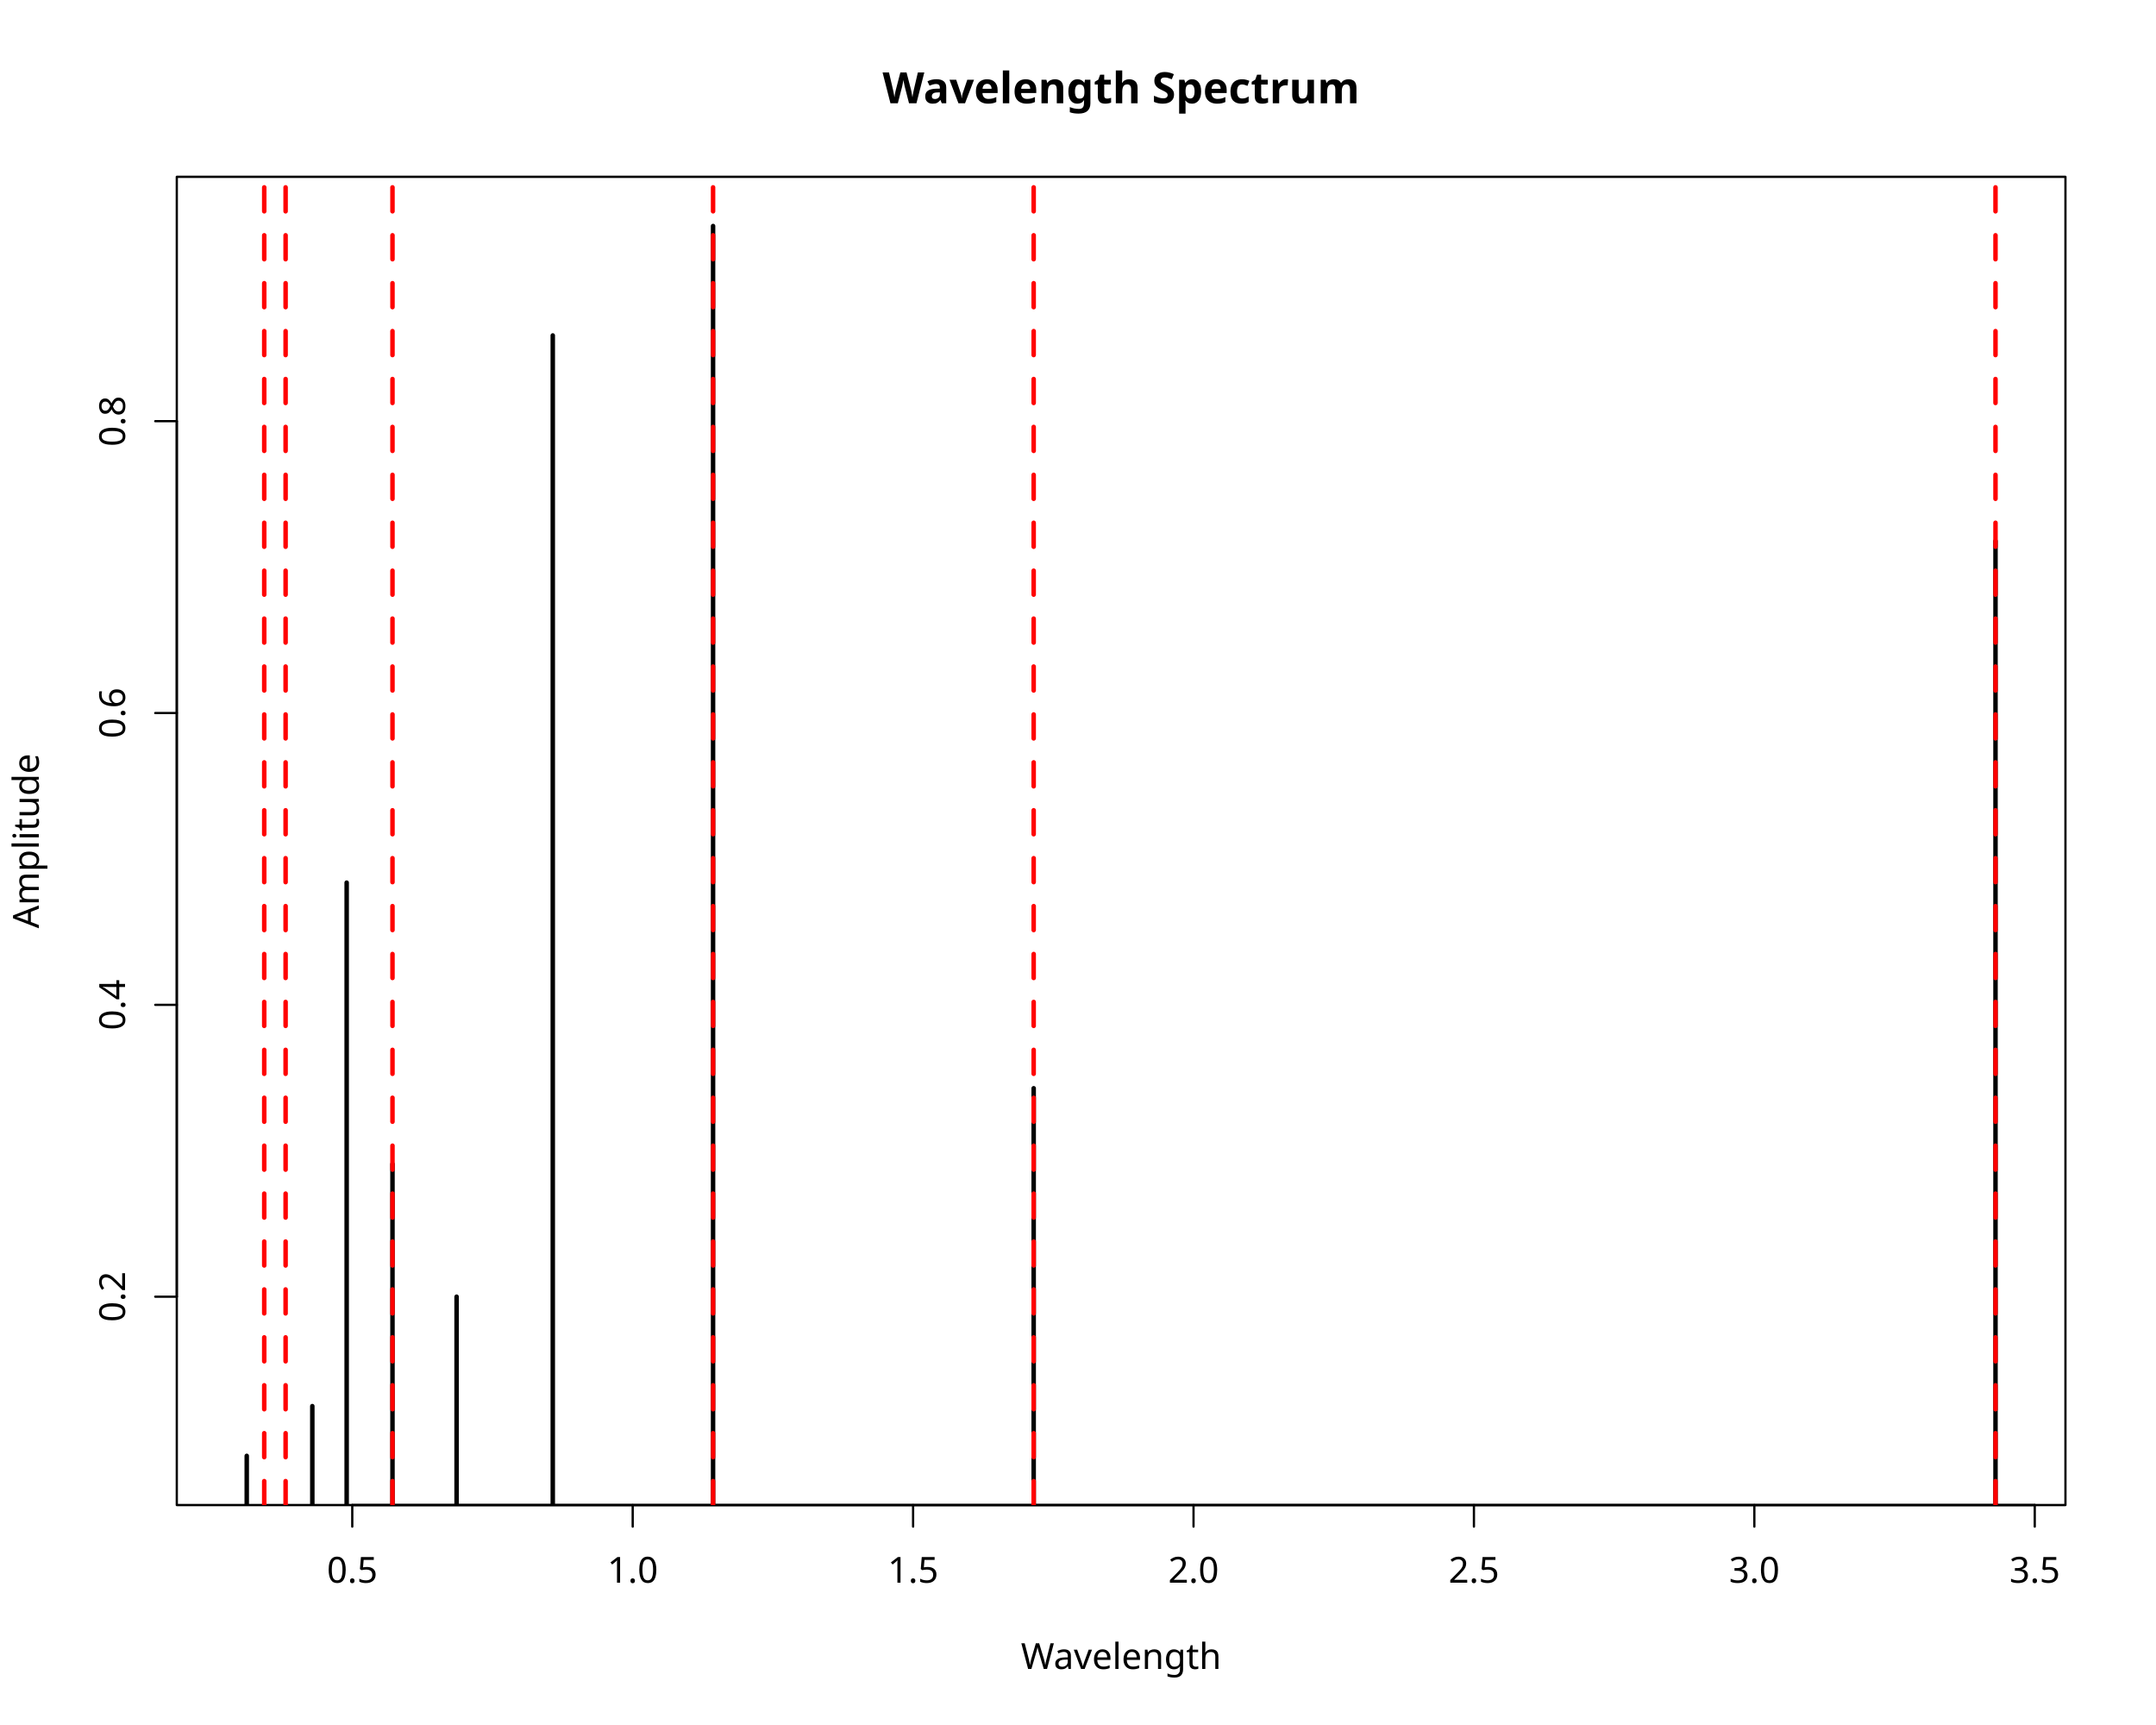
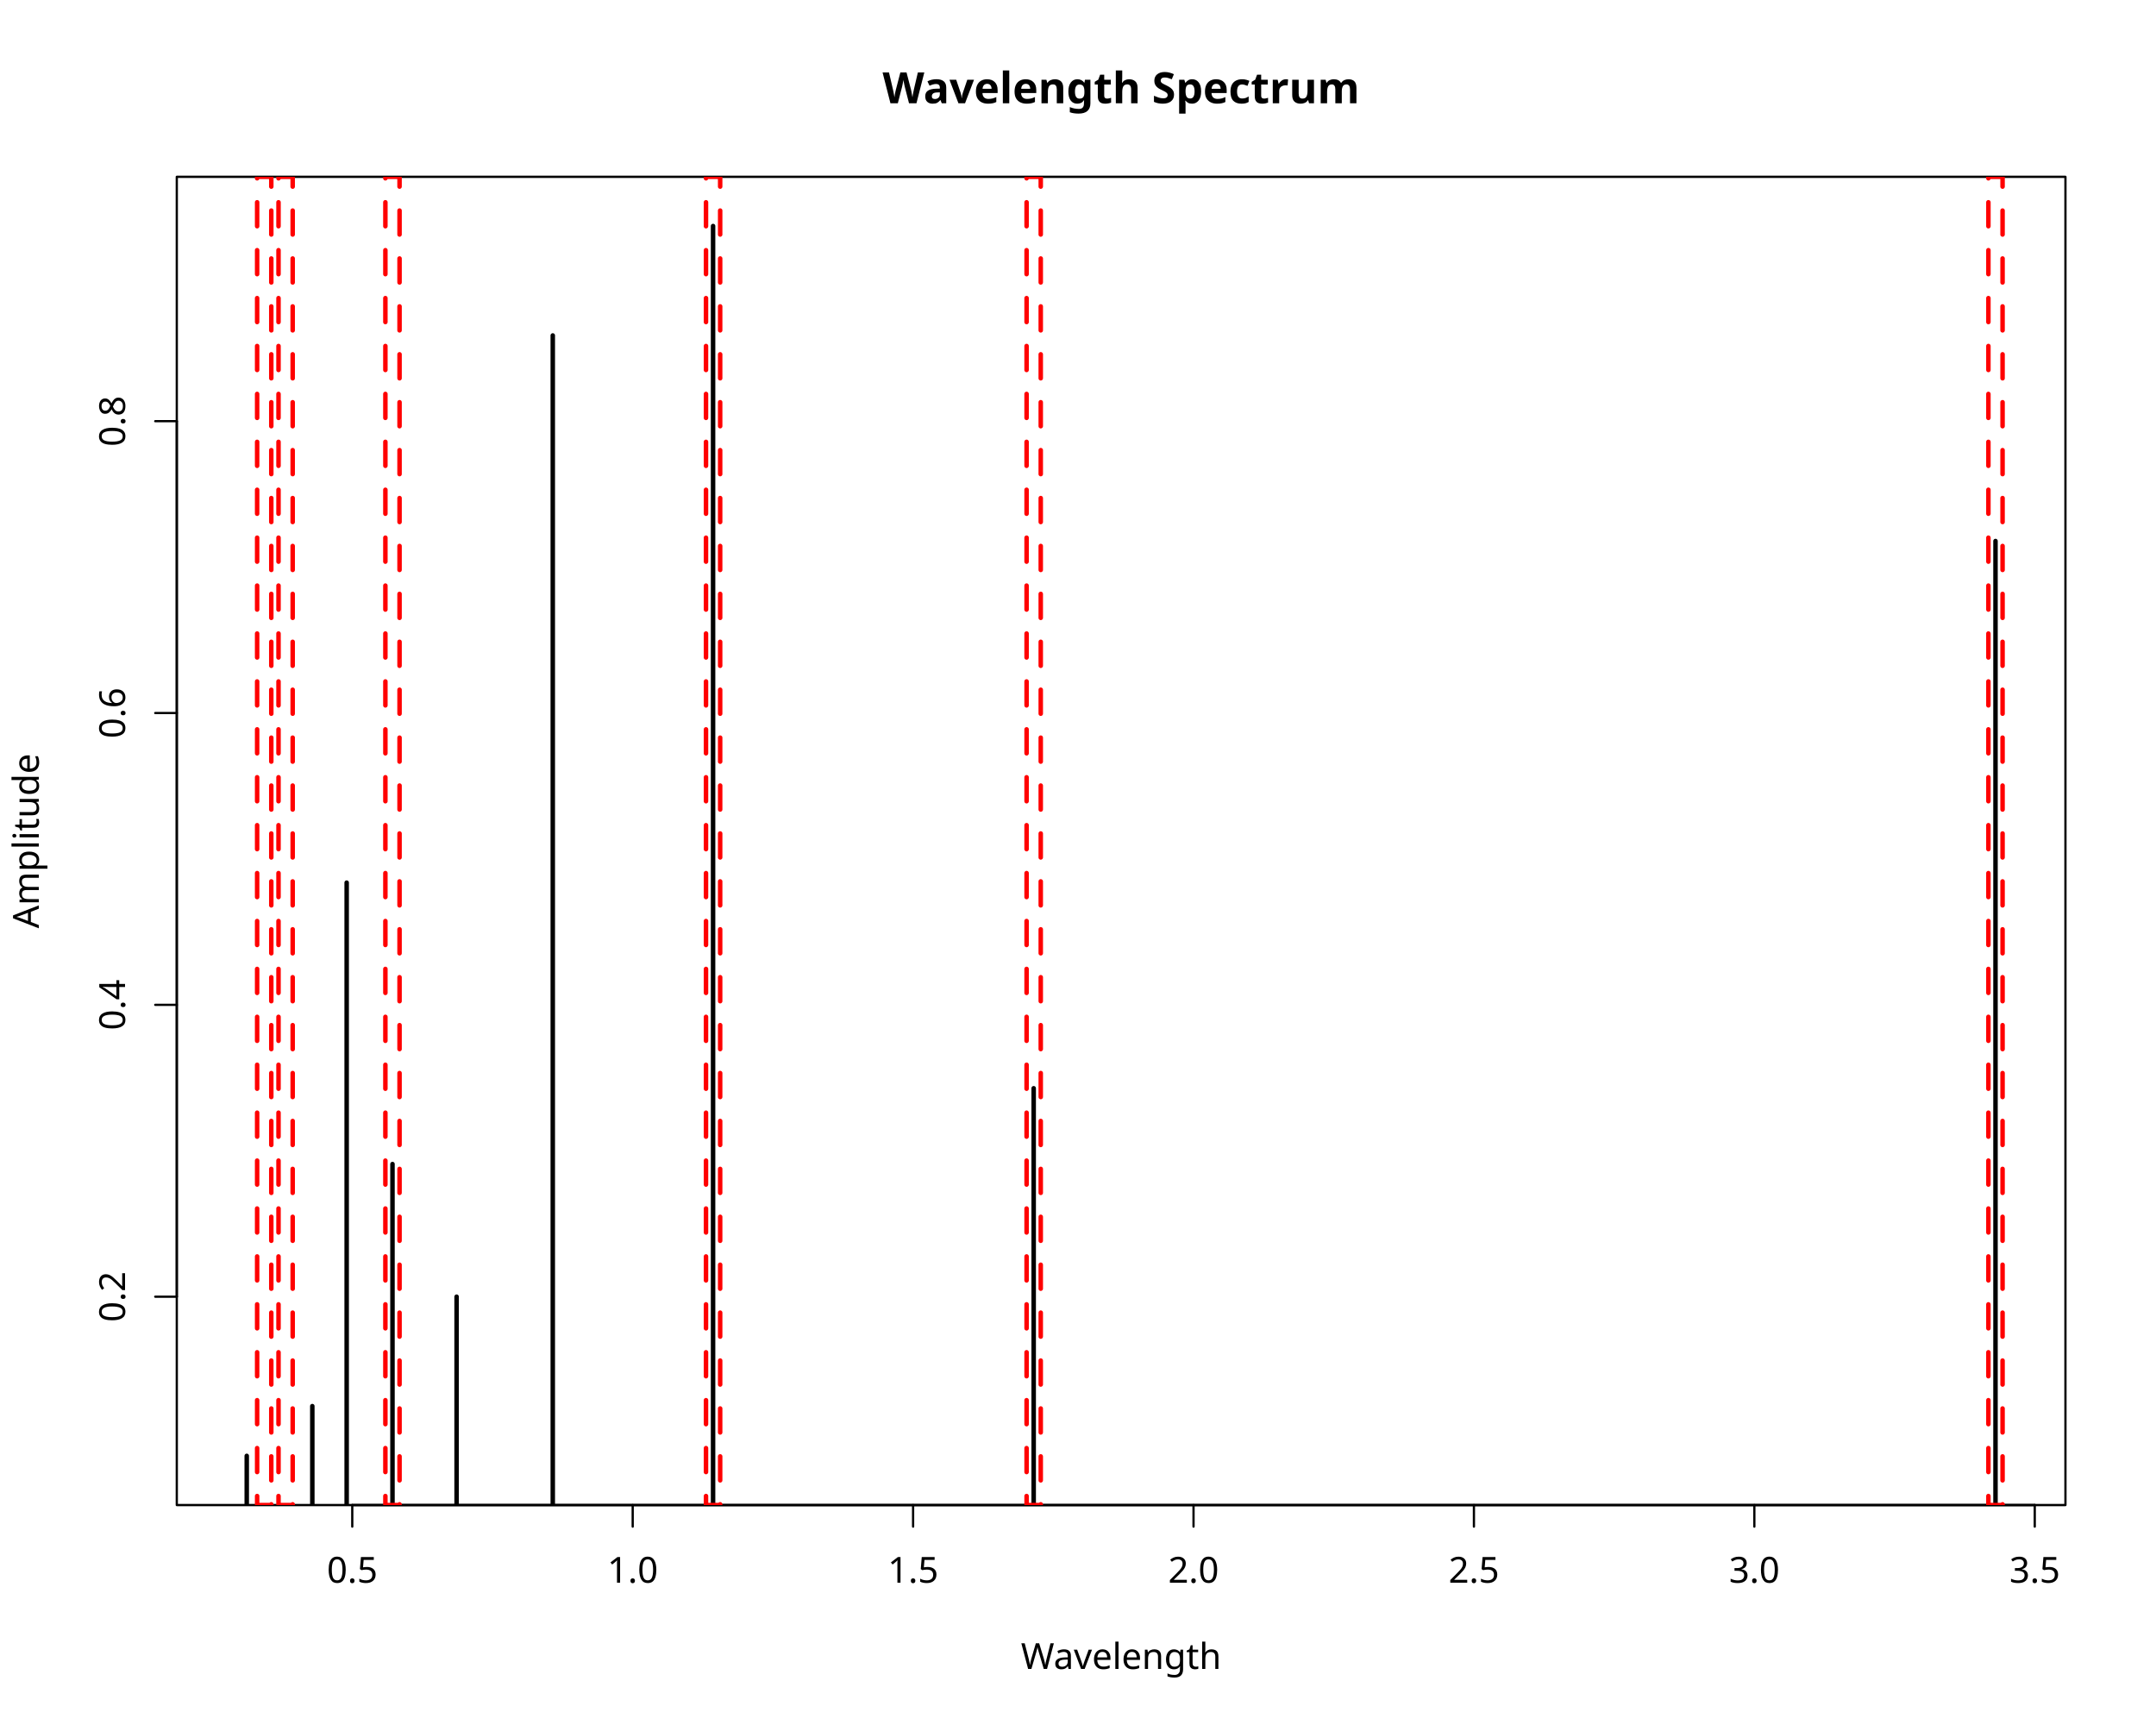
<svg xmlns="http://www.w3.org/2000/svg" class="svglite" data-engine-version="2.0" width="720.00pt" height="576.00pt" viewBox="0 0 720.00 576.00">
  <defs>
    <style type="text/css">
    .svglite line, .svglite polyline, .svglite polygon, .svglite path, .svglite rect, .svglite circle {
      fill: none;
      stroke: #000000;
      stroke-linecap: round;
      stroke-linejoin: round;
      stroke-miterlimit: 10.00;
    }
  </style>
  </defs>
  <rect width="100%" height="100%" style="stroke: none; fill: #FFFFFF;" />
  <defs>
    <clipPath id="cpMC4wMHw3MjAuMDB8MC4wMHw1NzYuMDA=">
      <rect x="0.00" y="0.00" width="720.00" height="576.00" />
    </clipPath>
  </defs>
  <g clip-path="url(#cpMC4wMHw3MjAuMDB8MC4wMHw1NzYuMDA=)">
    <line x1="117.64" y1="502.56" x2="679.51" y2="502.56" style="stroke-width: 0.75;" />
    <line x1="117.64" y1="502.56" x2="117.64" y2="509.76" style="stroke-width: 0.75;" />
    <line x1="211.29" y1="502.56" x2="211.29" y2="509.76" style="stroke-width: 0.75;" />
    <line x1="304.93" y1="502.56" x2="304.93" y2="509.76" style="stroke-width: 0.75;" />
    <line x1="398.58" y1="502.56" x2="398.58" y2="509.76" style="stroke-width: 0.75;" />
    <line x1="492.22" y1="502.56" x2="492.22" y2="509.76" style="stroke-width: 0.75;" />
    <line x1="585.87" y1="502.56" x2="585.87" y2="509.76" style="stroke-width: 0.75;" />
    <line x1="679.51" y1="502.56" x2="679.51" y2="509.76" style="stroke-width: 0.75;" />
    <text x="117.64" y="528.48" text-anchor="middle" style="font-size: 12.00px; font-family: sans;" textLength="16.68px" lengthAdjust="spacingAndGlyphs">0.5</text>
    <text x="211.29" y="528.48" text-anchor="middle" style="font-size: 12.00px; font-family: sans;" textLength="16.68px" lengthAdjust="spacingAndGlyphs">1.0</text>
    <text x="304.93" y="528.48" text-anchor="middle" style="font-size: 12.00px; font-family: sans;" textLength="16.68px" lengthAdjust="spacingAndGlyphs">1.5</text>
    <text x="398.58" y="528.48" text-anchor="middle" style="font-size: 12.00px; font-family: sans;" textLength="16.68px" lengthAdjust="spacingAndGlyphs">2.0</text>
    <text x="492.22" y="528.48" text-anchor="middle" style="font-size: 12.00px; font-family: sans;" textLength="16.68px" lengthAdjust="spacingAndGlyphs">2.5</text>
    <text x="585.87" y="528.48" text-anchor="middle" style="font-size: 12.00px; font-family: sans;" textLength="16.68px" lengthAdjust="spacingAndGlyphs">3.0</text>
    <text x="679.51" y="528.48" text-anchor="middle" style="font-size: 12.00px; font-family: sans;" textLength="16.68px" lengthAdjust="spacingAndGlyphs">3.5</text>
    <line x1="59.04" y1="432.98" x2="59.04" y2="140.64" style="stroke-width: 0.75;" />
    <line x1="59.04" y1="432.98" x2="51.84" y2="432.98" style="stroke-width: 0.75;" />
    <line x1="59.04" y1="335.53" x2="51.84" y2="335.53" style="stroke-width: 0.75;" />
    <line x1="59.04" y1="238.09" x2="51.84" y2="238.09" style="stroke-width: 0.75;" />
    <line x1="59.04" y1="140.64" x2="51.84" y2="140.64" style="stroke-width: 0.75;" />
    <text transform="translate(41.76,432.98) rotate(-90)" text-anchor="middle" style="font-size: 12.00px; font-family: sans;" textLength="16.68px" lengthAdjust="spacingAndGlyphs">0.2</text>
    <text transform="translate(41.76,335.53) rotate(-90)" text-anchor="middle" style="font-size: 12.00px; font-family: sans;" textLength="16.68px" lengthAdjust="spacingAndGlyphs">0.4</text>
    <text transform="translate(41.76,238.09) rotate(-90)" text-anchor="middle" style="font-size: 12.00px; font-family: sans;" textLength="16.68px" lengthAdjust="spacingAndGlyphs">0.6</text>
    <text transform="translate(41.76,140.64) rotate(-90)" text-anchor="middle" style="font-size: 12.00px; font-family: sans;" textLength="16.68px" lengthAdjust="spacingAndGlyphs">0.8</text>
    <polygon points="59.04,502.56 689.76,502.56 689.76,59.04 59.04,59.04 " style="stroke-width: 0.75; fill: none;" />
    <text x="374.40" y="34.48" text-anchor="middle" style="font-size: 14.40px; font-weight: bold; font-family: sans;" textLength="141.69px" lengthAdjust="spacingAndGlyphs">Wavelength Spectrum</text>
    <text x="374.40" y="557.28" text-anchor="middle" style="font-size: 12.00px; font-family: sans;" textLength="63.37px" lengthAdjust="spacingAndGlyphs">Wavelength</text>
    <text transform="translate(12.96,280.80) rotate(-90)" text-anchor="middle" style="font-size: 12.00px; font-family: sans;" textLength="53.37px" lengthAdjust="spacingAndGlyphs">Amplitude</text>
  </g>
  <defs>
    <clipPath id="cpNTkuMDR8Njg5Ljc2fDU5LjA0fDUwMi41Ng==">
      <rect x="59.04" y="59.04" width="630.72" height="443.52" />
    </clipPath>
  </defs>
  <g clip-path="url(#cpNTkuMDR8Njg5Ljc2fDU5LjA0fDUwMi41Ng==)">
    <line x1="82.40" y1="530.43" x2="82.40" y2="486.13" style="stroke-width: 1.50;" />
    <line x1="104.30" y1="530.43" x2="104.30" y2="469.52" style="stroke-width: 1.50;" />
    <line x1="115.77" y1="530.43" x2="115.77" y2="294.72" style="stroke-width: 1.50;" />
    <line x1="131.07" y1="530.43" x2="131.07" y2="388.69" style="stroke-width: 1.50;" />
    <line x1="152.48" y1="530.43" x2="152.48" y2="432.98" style="stroke-width: 1.50;" />
    <line x1="184.60" y1="530.43" x2="184.60" y2="112.01" style="stroke-width: 1.50;" />
    <line x1="238.13" y1="530.43" x2="238.13" y2="75.47" style="stroke-width: 1.50;" />
    <line x1="345.20" y1="530.43" x2="345.20" y2="363.38" style="stroke-width: 1.50;" />
    <line x1="666.40" y1="530.43" x2="666.40" y2="180.66" style="stroke-width: 1.50;" />
-     <line x1="666.40" y1="502.56" x2="666.40" y2="59.04" style="stroke-width: 1.50; stroke: #FF0000; stroke-dasharray: 8.00,8.00;" />
-     <line x1="345.20" y1="502.56" x2="345.20" y2="59.04" style="stroke-width: 1.50; stroke: #FF0000; stroke-dasharray: 8.00,8.00;" />
-     <line x1="238.13" y1="502.56" x2="238.13" y2="59.04" style="stroke-width: 1.50; stroke: #FF0000; stroke-dasharray: 8.00,8.00;" />
-     <line x1="131.07" y1="502.56" x2="131.07" y2="59.04" style="stroke-width: 1.50; stroke: #FF0000; stroke-dasharray: 8.00,8.00;" />
-     <line x1="95.38" y1="502.56" x2="95.38" y2="59.04" style="stroke-width: 1.50; stroke: #FF0000; stroke-dasharray: 8.00,8.00;" />
-     <line x1="88.24" y1="502.56" x2="88.24" y2="59.04" style="stroke-width: 1.50; stroke: #FF0000; stroke-dasharray: 8.00,8.00;" />
+     <rect x="664.03" y="59.04" width="4.73" height="443.52" style="stroke-width: 1.50; stroke: #FF0000; stroke-dasharray: 8.00,8.00;" />
+     <rect x="342.83" y="59.04" width="4.73" height="443.52" style="stroke-width: 1.50; stroke: #FF0000; stroke-dasharray: 8.00,8.00;" />
+     <rect x="235.77" y="59.04" width="4.73" height="443.52" style="stroke-width: 1.50; stroke: #FF0000; stroke-dasharray: 8.00,8.00;" />
+     <rect x="128.70" y="59.04" width="4.73" height="443.52" style="stroke-width: 1.50; stroke: #FF0000; stroke-dasharray: 8.00,8.00;" />
+     <rect x="93.01" y="59.04" width="4.73" height="443.52" style="stroke-width: 1.50; stroke: #FF0000; stroke-dasharray: 8.00,8.00;" />
+     <rect x="85.87" y="59.04" width="4.73" height="443.52" style="stroke-width: 1.50; stroke: #FF0000; stroke-dasharray: 8.00,8.00;" />
  </g>
</svg>
